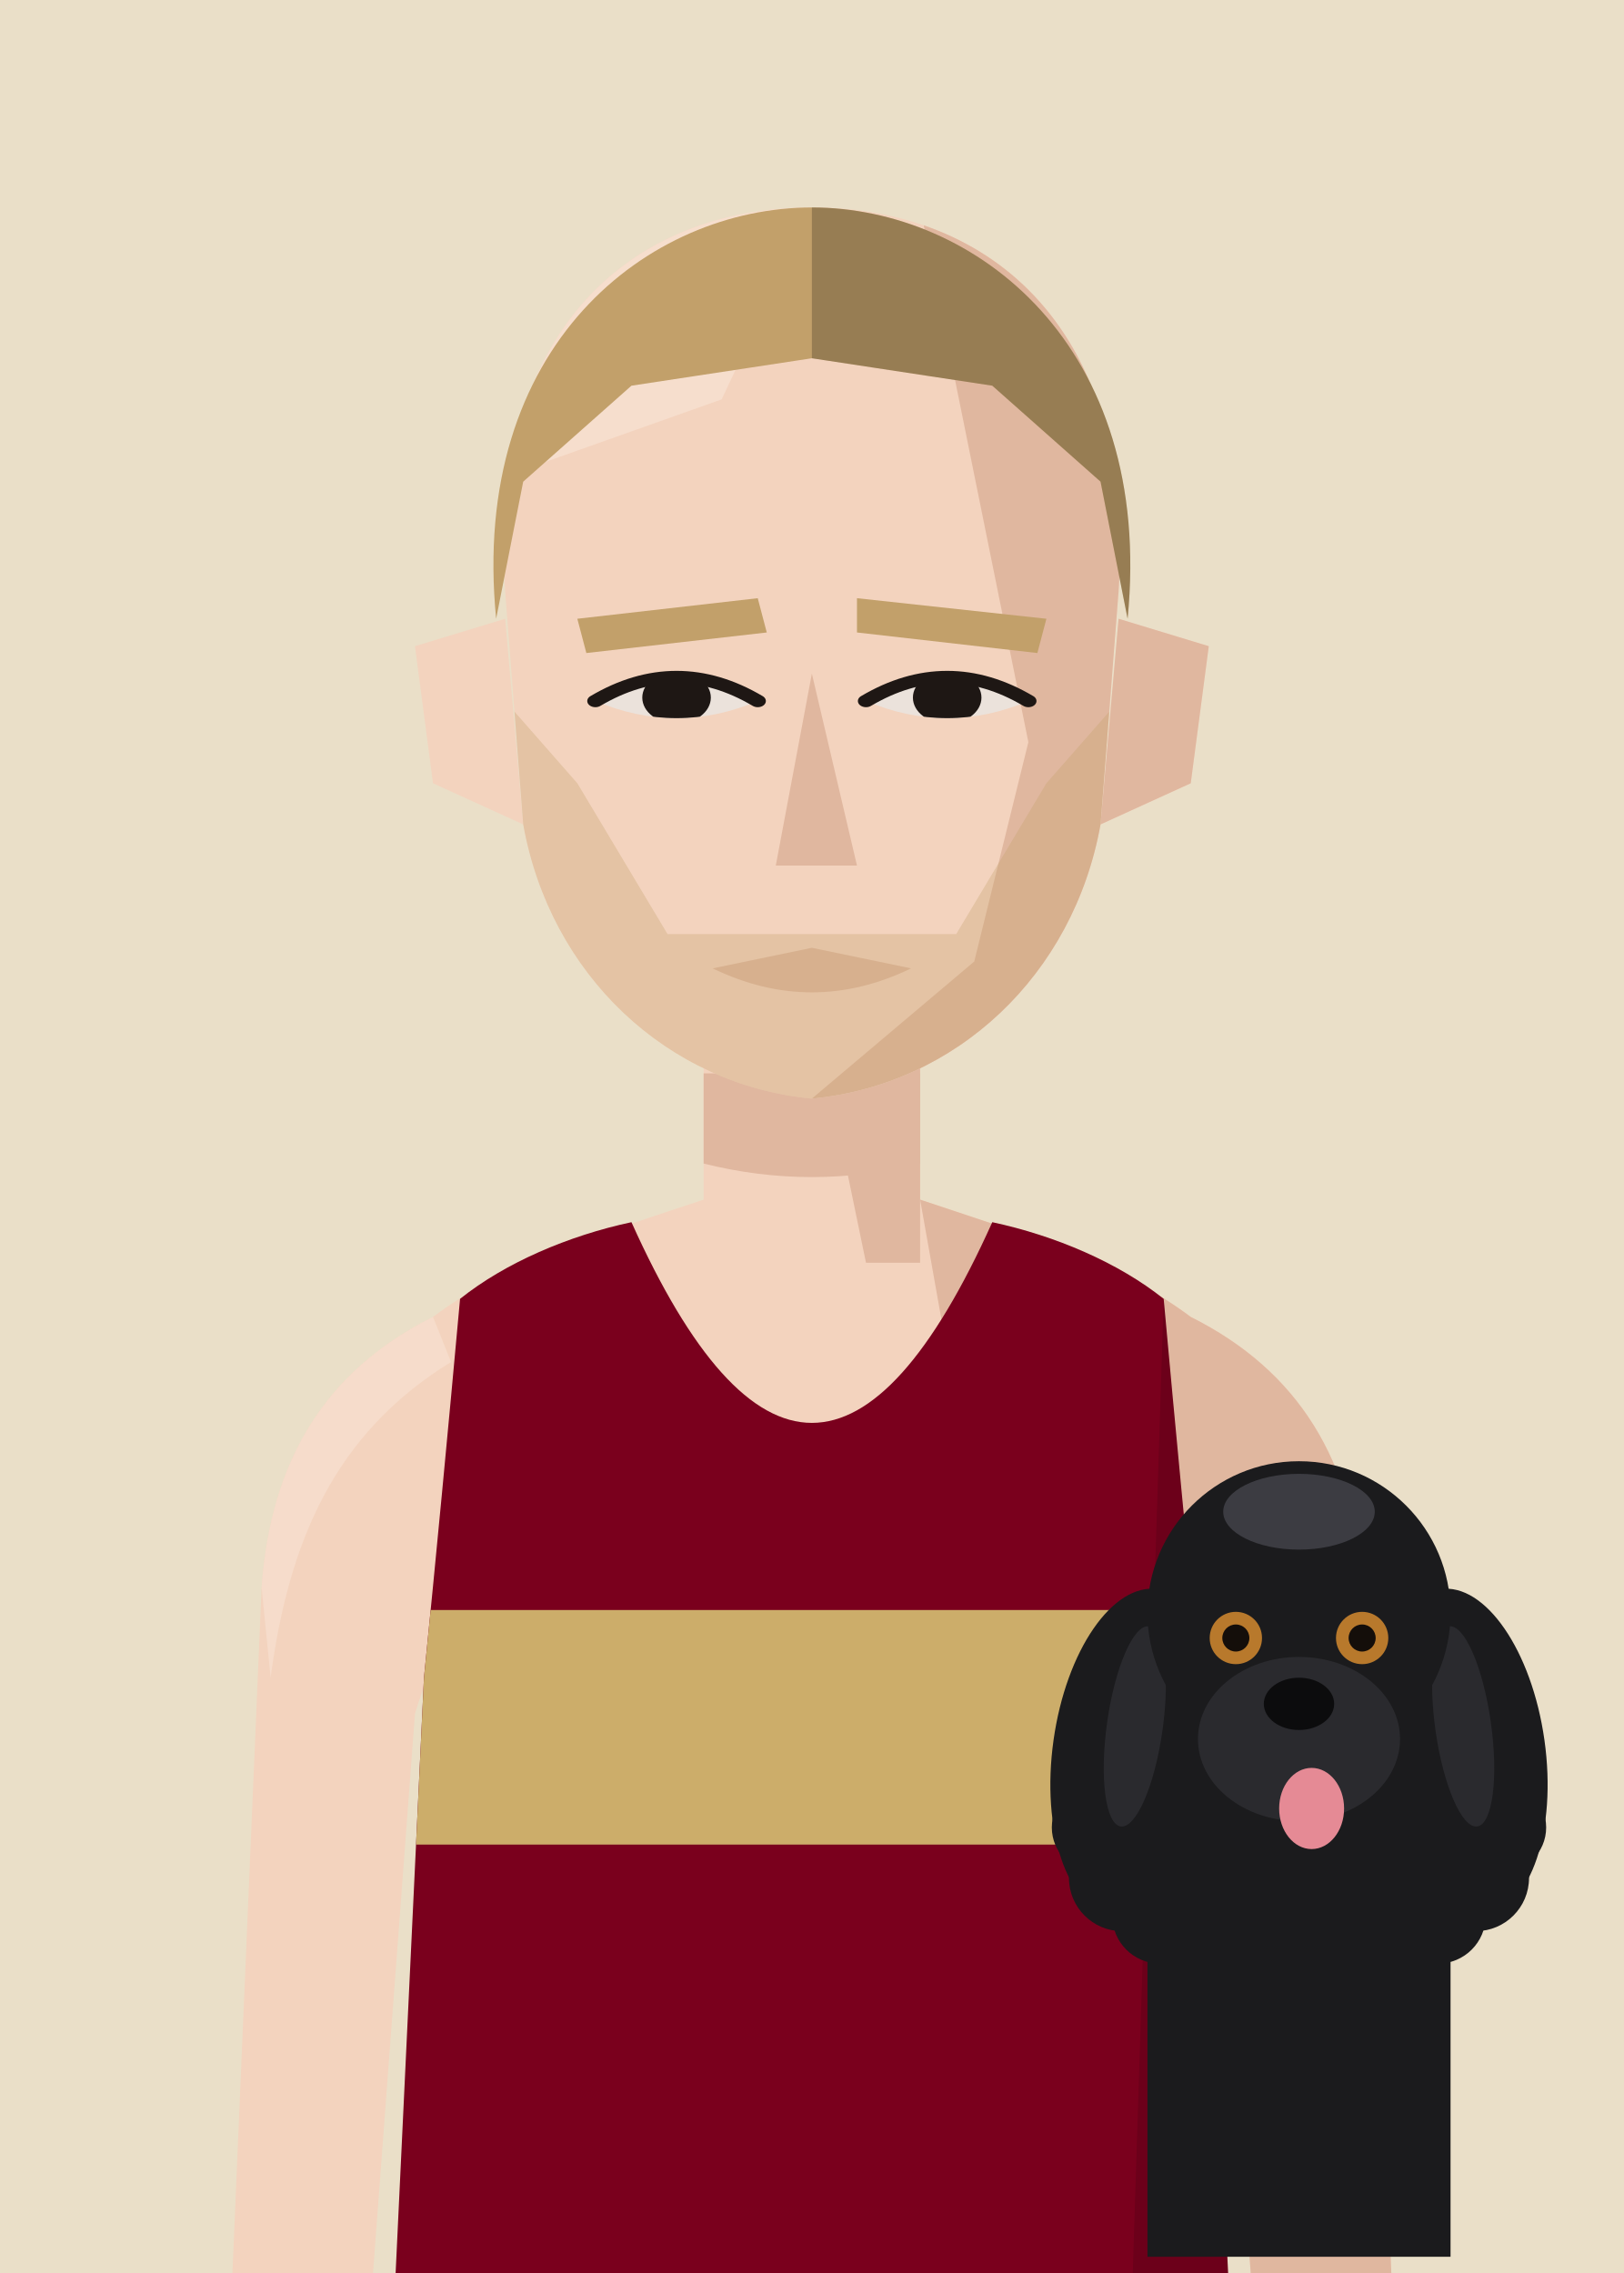
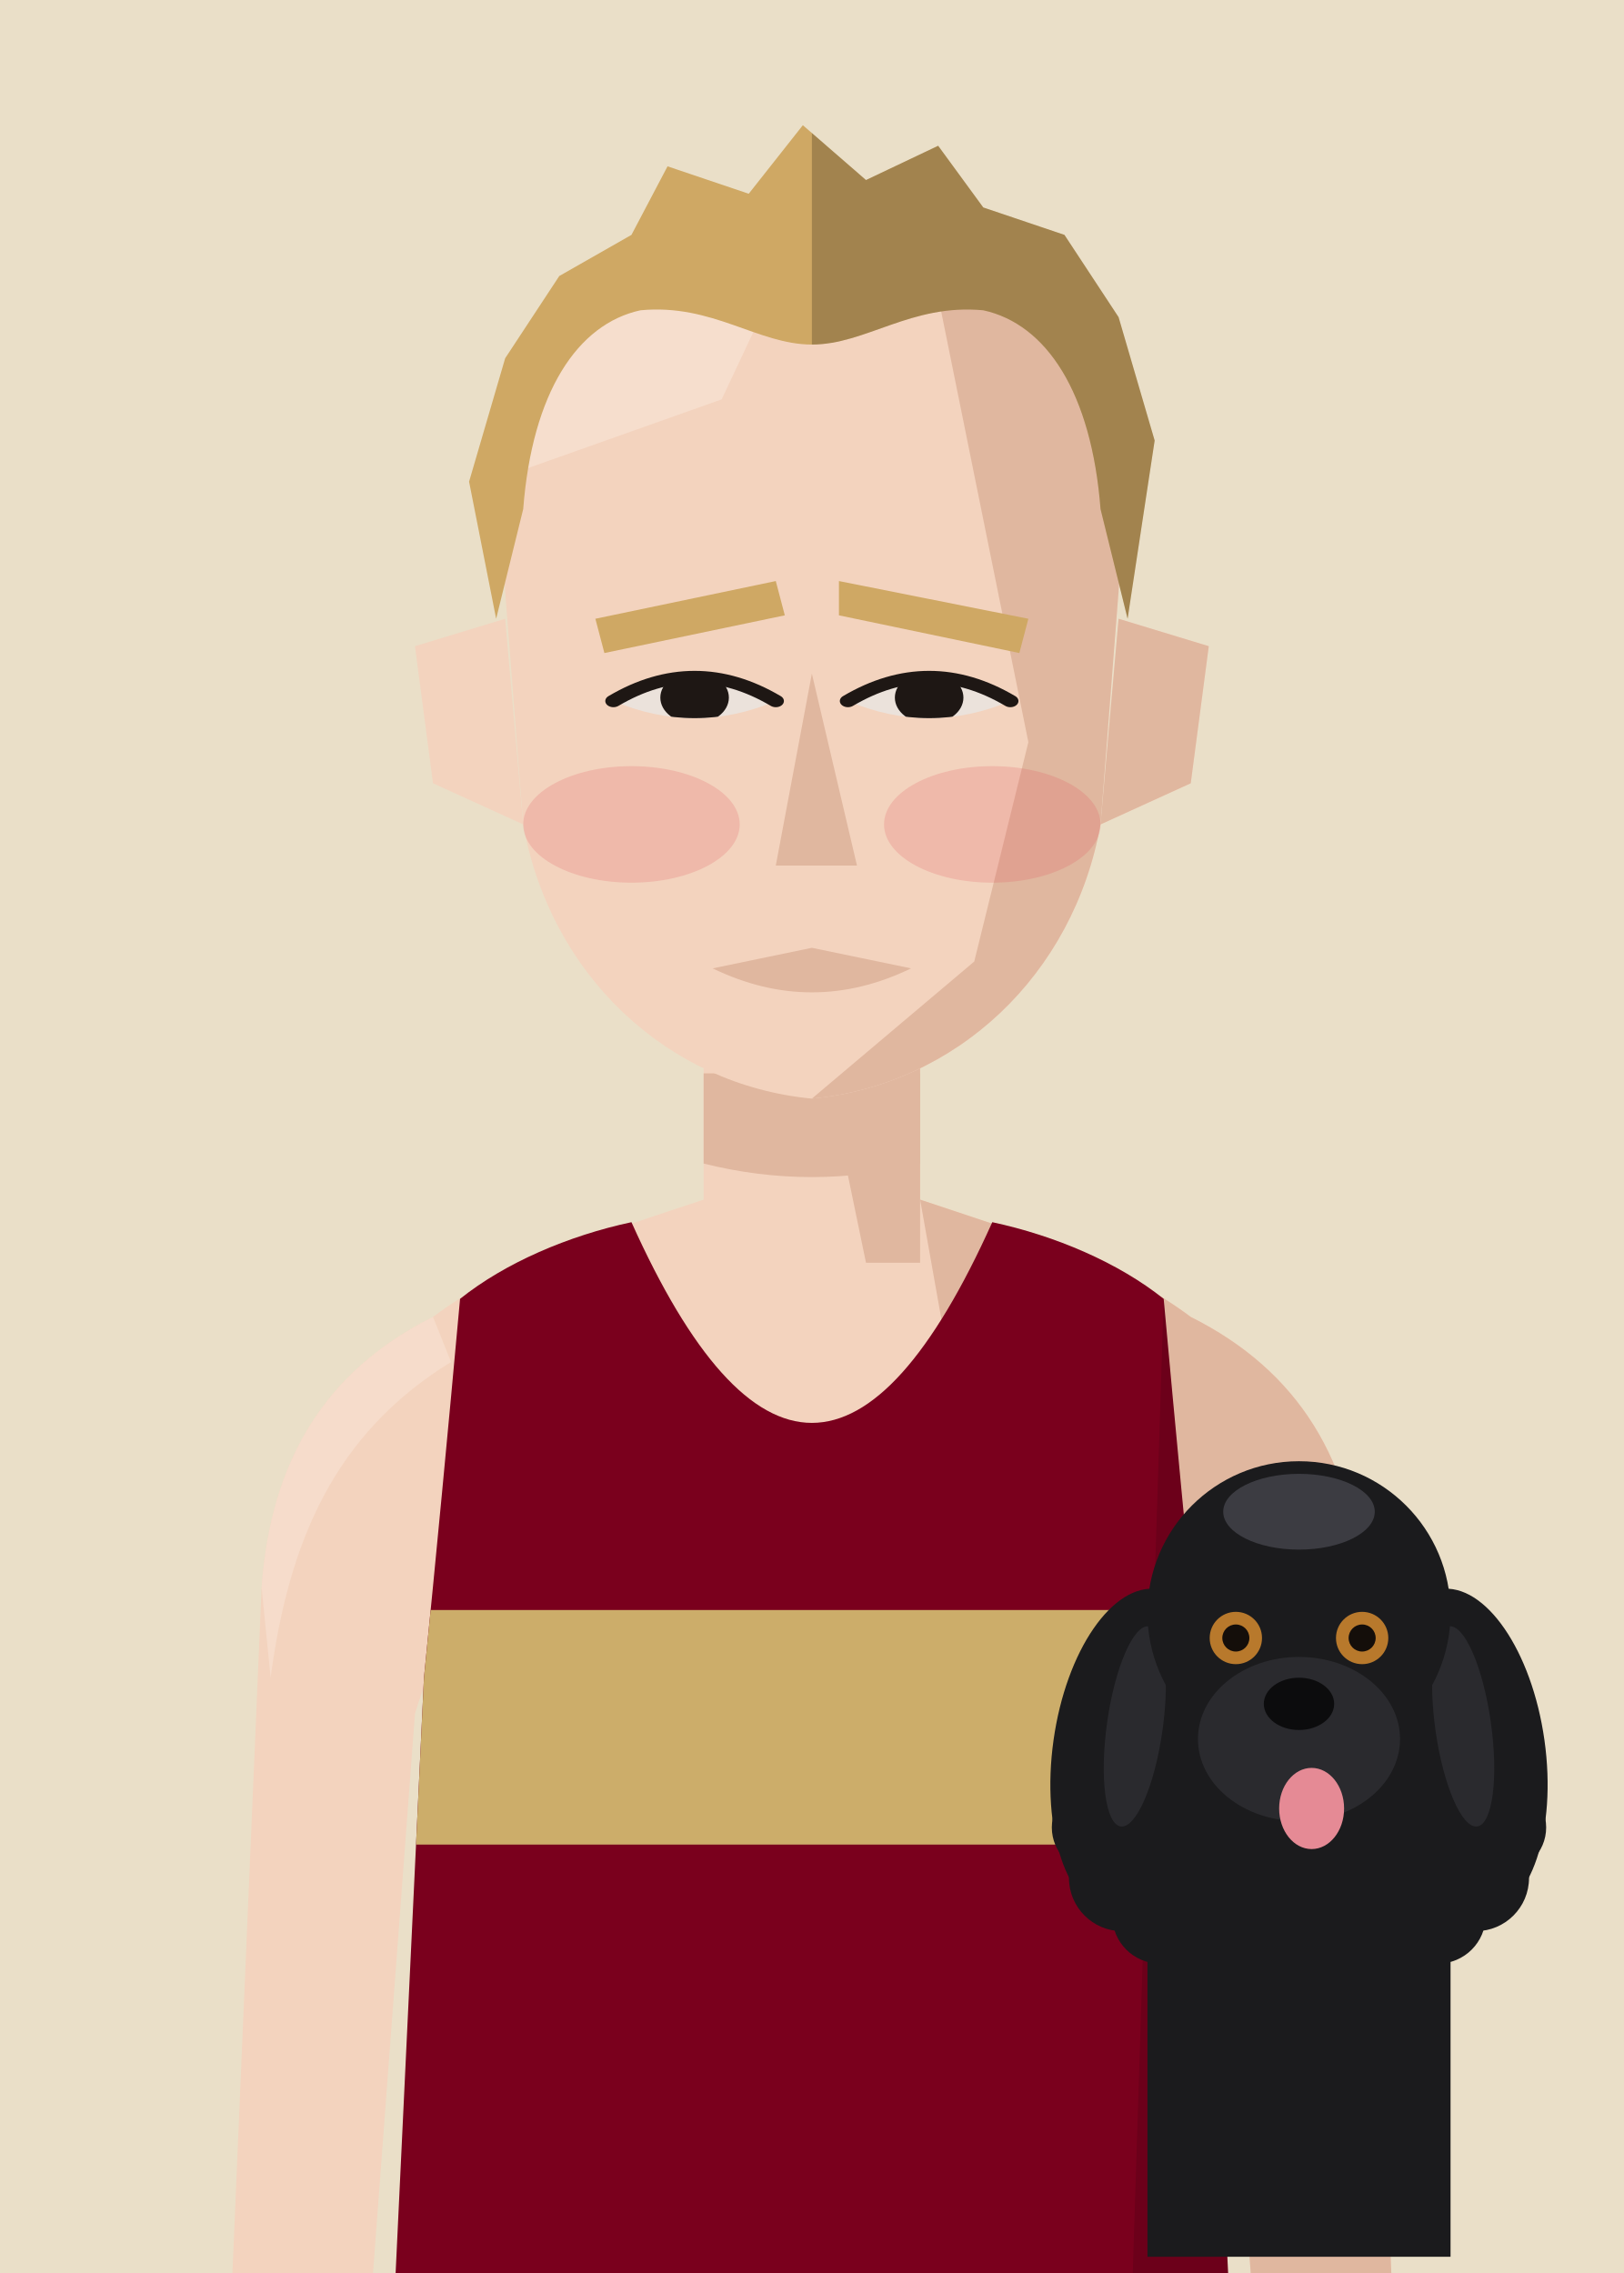
<svg xmlns="http://www.w3.org/2000/svg" viewBox="10 20 180 252">
  <defs>
    <clipPath id="vf">
      <path d="M53,330 L57,246 Q59,226 61,204 C66,200 73,197 80,195.5 Q100,240 120,195.5 C127,197 134,200 139,204 Q141,226 143,246 L147,330 Z" />
    </clipPath>
    <clipPath id="hf">
      <path d="M66,96 C64,58 80,40 100,40 C120,40 136,58 134,96 L132,130 C129,152 116,168 100,170 C84,168 71,152 68,130 Z" />
    </clipPath>
    <clipPath id="rf">
      <rect x="100" y="0" width="100" height="300" />
    </clipPath>
    <clipPath id="ef">
-       <path d="M76,112 Q85,105 94,112 Q85,117 76,112 Z" />
-       <path d="M106,112 Q115,105 124,112 Q115,117 106,112 Z" />
+       <path d="M78,112 Q87,105 96,112 Q87,117 78,112 Z" />
+       <path d="M104,112 Q113,105 122,112 Q113,117 104,112 Z" />
    </clipPath>
    <clipPath id="cf">
      <rect x="0" y="92" width="200" height="300" />
    </clipPath>
  </defs>
  <rect width="200" height="280" fill="#EADFC8" />
  <g transform="translate(0,-40)">
    <rect x="88" y="171" width="24" height="37" fill="#F3D3BE" />
    <path d="M88,193 C76,197 66,200 58,206 C46,212 40,222 39,236 L35,330 L50,330 L56,250 Q59,240 64,238 L136,238 Q141,240 144,250 L150,330 L165,330 L161,236 C160,222 154,212 142,206 C134,200 124,197 112,193" fill="#F3D3BE" />
    <g fill="#E0B79F">
      <path d="M112,193 C124,197 134,200 142,206 C154,212 160,222 161,236 L165,330 L150,330 L144,250 Q141,240 136,238 L120,238 Z" />
      <path d="M58,206 C46,212 40,222 39,236 L40,246 C42,231 47,219 60,211 Z" fill="#F8E2D3" opacity=".6" />
      <polygon points="100,171 112,171 112,200 106,200" />
      <path d="M88,179 L112,179 L112,189 Q100,192 88,189 Z" />
    </g>
    <g transform="translate(0,83) scale(1,0.76) translate(0,-40)">
      <g fill="#F3D3BE">
        <path d="M66,100 L56,104 L58,124 L68,130 Z" />
        <path d="M134,100 L144,104 L142,124 L132,130 Z" />
        <path d="M66,96 C64,58 80,40 100,40 C120,40 136,58 134,96 L132,130 C129,152 116,168 100,170 C84,168 71,152 68,130 Z" />
      </g>
      <path d="M134,100 L144,104 L142,124 L132,130 Z" fill="#E0B79F" />
      <g clip-path="url(#hf)">
        <polygon points="112,40 140,40 140,180 100,180 100,170 118,150 124,118 120,92" fill="#E0B79F" />
        <polygon points="60,40 100,40 90,68 60,82" fill="#F8E2D3" opacity=".7" />
      </g>
-       <g fill="#C2A06A">
-         <polygon points="74,100 94,97 95,102 75,105" />
-         <polygon points="105,97 126,100 125,105 105,102" />
+       <g fill="#CFA864">
+         <polygon points="76,100 96,94.5 97,99.5 77,105" />
+         <polygon points="103,94.5 124,100 123,105 103,99.5" />
      </g>
      <g fill="#EBE2DB">
-         <path d="M76,112 Q85,105 94,112 Q85,117 76,112 Z" />
-         <path d="M106,112 Q115,105 124,112 Q115,117 106,112 Z" />
+         <path d="M78,112 Q87,105 96,112 Q87,117 78,112 Z" />
+         <path d="M104,112 Q113,105 122,112 Q113,117 104,112 Z" />
      </g>
      <g clip-path="url(#ef)" fill="#1E1714">
-         <circle cx="85" cy="111.5" r="3.8" />
-         <circle cx="115" cy="111.5" r="3.8" />
+         <circle cx="87" cy="111.5" r="3.8" />
+         <circle cx="113" cy="111.5" r="3.8" />
      </g>
      <g fill="none" stroke="#1E1714" stroke-width="1.8" stroke-linecap="round">
-         <path d="M76,112 Q85,105 94,112" />
-         <path d="M106,112 Q115,105 124,112" />
+         <path d="M78,112 Q87,105 96,112" />
+         <path d="M104,112 Q113,105 122,112" />
      </g>
      <polygon points="100,108 105,136 96,136" fill="#E0B79F" />
      <path d="M89,151 L100,148 L111,151 Q100,158 89,151 Z" fill="#E0B79F" />
-       <g clip-path="url(#hf)" fill="#C2A06A">
-         <path d="M66,112 L74,124 L84,146 L116,146 L126,124 L134,112 L134,180 L66,180 Z" opacity=".32" />
+       <g fill="#CFA864">
+         <path d="M65,100 L62,80 L66,62 L72,50 L80,44 L84,34 L93,38 L99,28 L106,36 L114,31 L119,40 L128,44 L134,56 L138,74 L135,100 L132,84 C131,67 126,57 119,55 C111,54 106,60 100,60 C94,60 89,54 81,55 C74,57 69,67 68,84 Z" />
+         <g clip-path="url(#rf)" fill="#000" opacity=".22">
+           <path d="M65,100 L62,80 L66,62 L72,50 L80,44 L84,34 L93,38 L99,28 L106,36 L114,31 L119,40 L128,44 L134,56 L138,74 L135,100 L132,84 C131,67 126,57 119,55 C111,54 106,60 100,60 C94,60 89,54 81,55 C74,57 69,67 68,84 Z" />
+         </g>
      </g>
-       <g fill="#C2A06A">
-         <path d="M65,100 C62,60 82,40 100,40 C118,40 138,60 135,100 L132,80 L120,66 L100,62 L80,66 L68,80 Z" />
-         <g clip-path="url(#rf)" fill="#000" opacity=".22">
-           <path d="M65,100 C62,60 82,40 100,40 C118,40 138,60 135,100 L132,80 L120,66 L100,62 L80,66 L68,80 Z" />
-         </g>
+       <g fill="#E0505A" opacity=".2">
+         <ellipse cx="80" cy="130" rx="12" ry="8.5" />
+         <ellipse cx="120" cy="130" rx="12" ry="8.5" />
      </g>
    </g>
    <g clip-path="url(#vf)">
      <path d="M53,330 L57,246 Q59,226 61,204 C66,200 73,197 80,195.5 Q100,240 120,195.5 C127,197 134,200 139,204 Q141,226 143,246 L147,330 Z" fill="#7A001D" />
      <g transform="matrix(6.2857 0 0 6.5 37.14 193)">
        <rect x="0" y="7" width="20" height="4" fill="#CCAD6A" />
      </g>
      <path d="M139,204 Q141,226 143,246 L147,330 L135,330 Z" fill="#000" opacity="0.12" />
    </g>
  </g>
  <g class="dog">
    <rect x="137.2" y="214.2" width="33.6" height="56.0" fill="#1B1B1D" />
    <ellipse cx="135.8" cy="214.2" rx="9.1" ry="18.2" fill="#1B1B1D" transform="rotate(8 135.8 214.2)" />
    <circle cx="134.4" cy="228.2" r="5.9" fill="#1B1B1D" />
    <circle cx="138.6" cy="232.4" r="5.3" fill="#1B1B1D" />
    <circle cx="131.6" cy="222.6" r="5.0" fill="#1B1B1D" />
    <ellipse cx="135.8" cy="211.4" rx="3.1" ry="11.2" fill="#2A2A2E" transform="rotate(8 135.8 211.4)" />
    <ellipse cx="172.2" cy="214.2" rx="9.1" ry="18.2" fill="#1B1B1D" transform="rotate(-8 172.2 214.2)" />
    <circle cx="173.6" cy="228.2" r="5.9" fill="#1B1B1D" />
    <circle cx="169.4" cy="232.4" r="5.3" fill="#1B1B1D" />
    <circle cx="176.4" cy="222.6" r="5.0" fill="#1B1B1D" />
    <ellipse cx="172.2" cy="211.4" rx="3.1" ry="11.2" fill="#2A2A2E" transform="rotate(-8 172.2 211.4)" />
    <circle cx="154.0" cy="198.8" r="16.8" fill="#1B1B1D" />
    <ellipse cx="154.0" cy="187.6" rx="8.4" ry="4.2" fill="#3C3C42" transform="rotate(0 154.0 187.6)" />
    <ellipse cx="154.0" cy="212.8" rx="11.2" ry="9.1" fill="#2A2A2E" transform="rotate(0 154.0 212.8)" />
    <circle cx="147.0" cy="201.6" r="2.9" fill="#B8792C" />
    <circle cx="147.0" cy="201.6" r="1.5" fill="#140E0A" />
    <circle cx="161.0" cy="201.6" r="2.9" fill="#B8792C" />
    <circle cx="161.0" cy="201.6" r="1.5" fill="#140E0A" />
    <ellipse cx="154.0" cy="208.9" rx="3.9" ry="2.9" fill="#0C0C0D" transform="rotate(0 154.0 208.9)" />
    <ellipse cx="155.4" cy="220.5" rx="3.6" ry="4.5" fill="#E58A95" transform="rotate(0 155.4 220.5)" />
  </g>
</svg>
